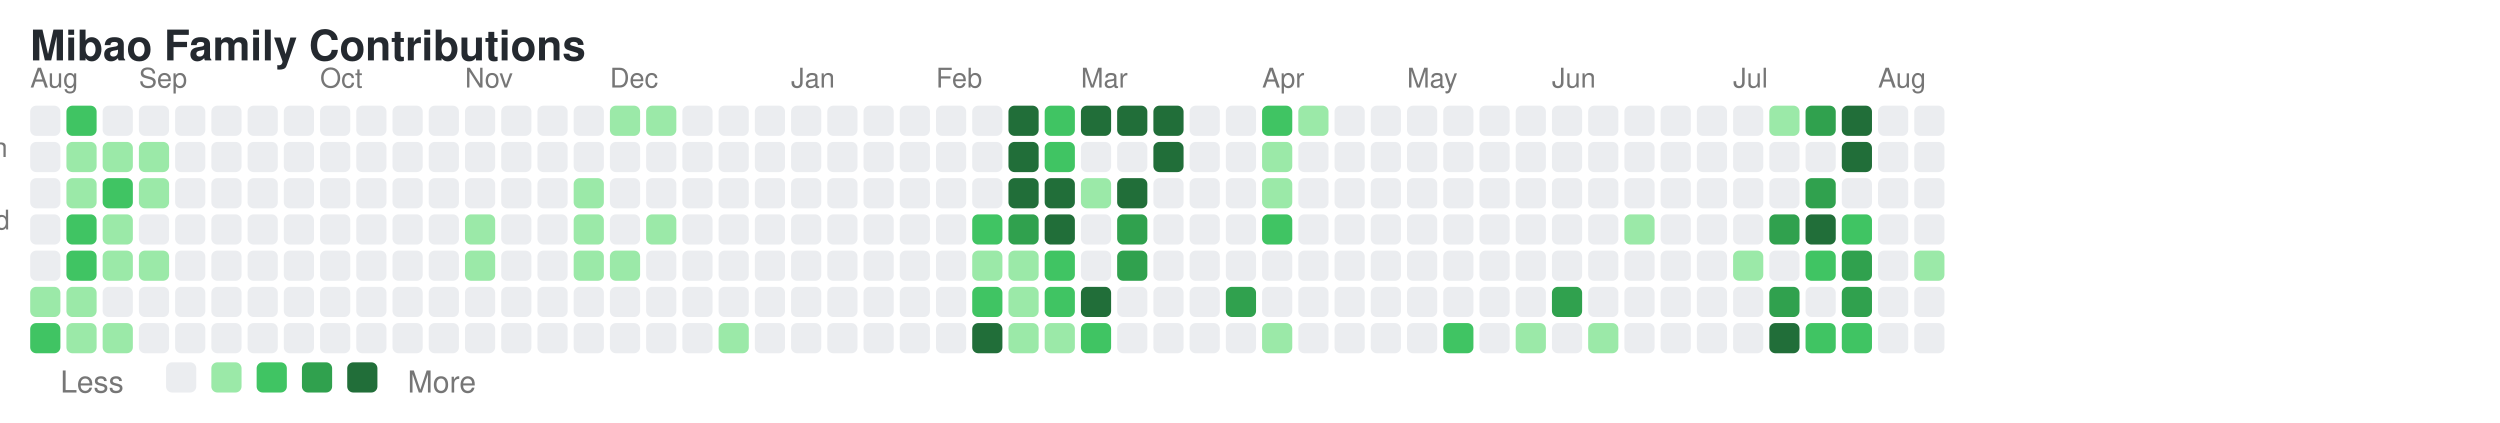
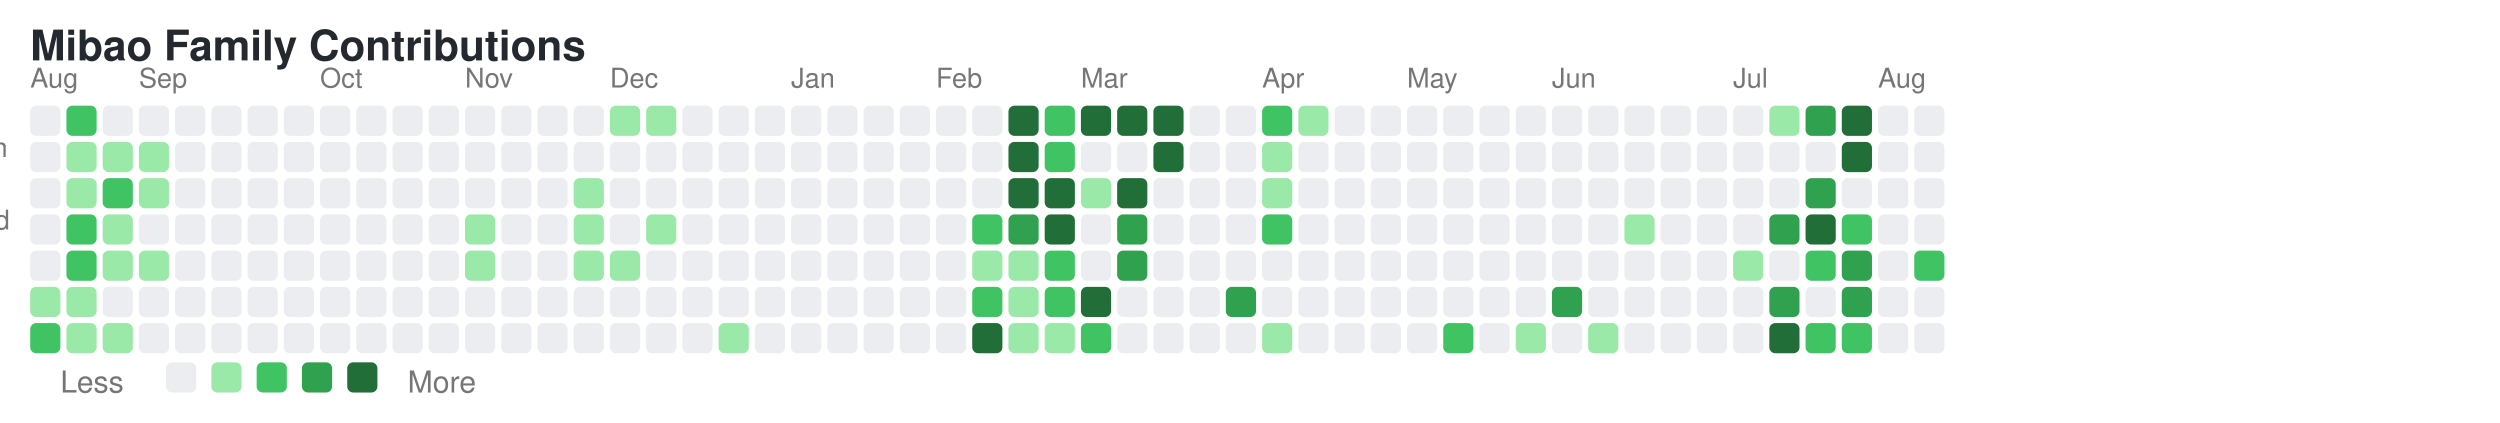
<svg xmlns="http://www.w3.org/2000/svg" width="828" height="140">
  <text x="10" y="20" font-family="-apple-system, BlinkMacSystemFont, Segoe UI, Helvetica, Arial, sans-serif" font-size="14" font-weight="600" fill="#24292f">Mibao Family Contributions</text>
  <g transform="translate(10, 35)">
    <text x="0" y="-6" font-family="-apple-system, BlinkMacSystemFont, Segoe UI, Helvetica, Arial, sans-serif" font-size="9" fill="#767676">Aug</text>
    <text x="36" y="-6" font-family="-apple-system, BlinkMacSystemFont, Segoe UI, Helvetica, Arial, sans-serif" font-size="9" fill="#767676">Sep</text>
    <text x="96" y="-6" font-family="-apple-system, BlinkMacSystemFont, Segoe UI, Helvetica, Arial, sans-serif" font-size="9" fill="#767676">Oct</text>
    <text x="144" y="-6" font-family="-apple-system, BlinkMacSystemFont, Segoe UI, Helvetica, Arial, sans-serif" font-size="9" fill="#767676">Nov</text>
    <text x="192" y="-6" font-family="-apple-system, BlinkMacSystemFont, Segoe UI, Helvetica, Arial, sans-serif" font-size="9" fill="#767676">Dec</text>
    <text x="252" y="-6" font-family="-apple-system, BlinkMacSystemFont, Segoe UI, Helvetica, Arial, sans-serif" font-size="9" fill="#767676">Jan</text>
    <text x="300" y="-6" font-family="-apple-system, BlinkMacSystemFont, Segoe UI, Helvetica, Arial, sans-serif" font-size="9" fill="#767676">Feb</text>
    <text x="348" y="-6" font-family="-apple-system, BlinkMacSystemFont, Segoe UI, Helvetica, Arial, sans-serif" font-size="9" fill="#767676">Mar</text>
    <text x="408" y="-6" font-family="-apple-system, BlinkMacSystemFont, Segoe UI, Helvetica, Arial, sans-serif" font-size="9" fill="#767676">Apr</text>
    <text x="456" y="-6" font-family="-apple-system, BlinkMacSystemFont, Segoe UI, Helvetica, Arial, sans-serif" font-size="9" fill="#767676">May</text>
    <text x="504" y="-6" font-family="-apple-system, BlinkMacSystemFont, Segoe UI, Helvetica, Arial, sans-serif" font-size="9" fill="#767676">Jun</text>
    <text x="564" y="-6" font-family="-apple-system, BlinkMacSystemFont, Segoe UI, Helvetica, Arial, sans-serif" font-size="9" fill="#767676">Jul</text>
    <text x="612" y="-6" font-family="-apple-system, BlinkMacSystemFont, Segoe UI, Helvetica, Arial, sans-serif" font-size="9" fill="#767676">Aug</text>
    <text x="-25" y="17.0" font-family="-apple-system, BlinkMacSystemFont, Segoe UI, Helvetica, Arial, sans-serif" font-size="9" fill="#767676">Mon</text>
    <text x="-25" y="41.0" font-family="-apple-system, BlinkMacSystemFont, Segoe UI, Helvetica, Arial, sans-serif" font-size="9" fill="#767676">Wed</text>
    <text x="-25" y="65.0" font-family="-apple-system, BlinkMacSystemFont, Segoe UI, Helvetica, Arial, sans-serif" font-size="9" fill="#767676">Fri</text>
    <rect x="0" y="0" width="10" height="10" fill="#ebedf0" rx="2" />
    <rect x="0" y="12" width="10" height="10" fill="#ebedf0" rx="2" />
    <rect x="0" y="24" width="10" height="10" fill="#ebedf0" rx="2" />
    <rect x="0" y="36" width="10" height="10" fill="#ebedf0" rx="2" />
    <rect x="0" y="48" width="10" height="10" fill="#ebedf0" rx="2" />
    <rect x="0" y="60" width="10" height="10" fill="#9be9a8" rx="2" />
    <rect x="0" y="72" width="10" height="10" fill="#40c463" rx="2" />
    <rect x="12" y="0" width="10" height="10" fill="#40c463" rx="2" />
    <rect x="12" y="12" width="10" height="10" fill="#9be9a8" rx="2" />
    <rect x="12" y="24" width="10" height="10" fill="#9be9a8" rx="2" />
    <rect x="12" y="36" width="10" height="10" fill="#40c463" rx="2" />
    <rect x="12" y="48" width="10" height="10" fill="#40c463" rx="2" />
    <rect x="12" y="60" width="10" height="10" fill="#9be9a8" rx="2" />
    <rect x="12" y="72" width="10" height="10" fill="#9be9a8" rx="2" />
    <rect x="24" y="0" width="10" height="10" fill="#ebedf0" rx="2" />
    <rect x="24" y="12" width="10" height="10" fill="#9be9a8" rx="2" />
    <rect x="24" y="24" width="10" height="10" fill="#40c463" rx="2" />
    <rect x="24" y="36" width="10" height="10" fill="#9be9a8" rx="2" />
    <rect x="24" y="48" width="10" height="10" fill="#9be9a8" rx="2" />
    <rect x="24" y="60" width="10" height="10" fill="#ebedf0" rx="2" />
    <rect x="24" y="72" width="10" height="10" fill="#9be9a8" rx="2" />
    <rect x="36" y="0" width="10" height="10" fill="#ebedf0" rx="2" />
    <rect x="36" y="12" width="10" height="10" fill="#9be9a8" rx="2" />
    <rect x="36" y="24" width="10" height="10" fill="#9be9a8" rx="2" />
    <rect x="36" y="36" width="10" height="10" fill="#ebedf0" rx="2" />
    <rect x="36" y="48" width="10" height="10" fill="#9be9a8" rx="2" />
    <rect x="36" y="60" width="10" height="10" fill="#ebedf0" rx="2" />
    <rect x="36" y="72" width="10" height="10" fill="#ebedf0" rx="2" />
    <rect x="48" y="0" width="10" height="10" fill="#ebedf0" rx="2" />
    <rect x="48" y="12" width="10" height="10" fill="#ebedf0" rx="2" />
    <rect x="48" y="24" width="10" height="10" fill="#ebedf0" rx="2" />
    <rect x="48" y="36" width="10" height="10" fill="#ebedf0" rx="2" />
    <rect x="48" y="48" width="10" height="10" fill="#ebedf0" rx="2" />
    <rect x="48" y="60" width="10" height="10" fill="#ebedf0" rx="2" />
    <rect x="48" y="72" width="10" height="10" fill="#ebedf0" rx="2" />
    <rect x="60" y="0" width="10" height="10" fill="#ebedf0" rx="2" />
    <rect x="60" y="12" width="10" height="10" fill="#ebedf0" rx="2" />
    <rect x="60" y="24" width="10" height="10" fill="#ebedf0" rx="2" />
    <rect x="60" y="36" width="10" height="10" fill="#ebedf0" rx="2" />
    <rect x="60" y="48" width="10" height="10" fill="#ebedf0" rx="2" />
    <rect x="60" y="60" width="10" height="10" fill="#ebedf0" rx="2" />
    <rect x="60" y="72" width="10" height="10" fill="#ebedf0" rx="2" />
    <rect x="72" y="0" width="10" height="10" fill="#ebedf0" rx="2" />
    <rect x="72" y="12" width="10" height="10" fill="#ebedf0" rx="2" />
    <rect x="72" y="24" width="10" height="10" fill="#ebedf0" rx="2" />
    <rect x="72" y="36" width="10" height="10" fill="#ebedf0" rx="2" />
    <rect x="72" y="48" width="10" height="10" fill="#ebedf0" rx="2" />
    <rect x="72" y="60" width="10" height="10" fill="#ebedf0" rx="2" />
    <rect x="72" y="72" width="10" height="10" fill="#ebedf0" rx="2" />
    <rect x="84" y="0" width="10" height="10" fill="#ebedf0" rx="2" />
    <rect x="84" y="12" width="10" height="10" fill="#ebedf0" rx="2" />
    <rect x="84" y="24" width="10" height="10" fill="#ebedf0" rx="2" />
    <rect x="84" y="36" width="10" height="10" fill="#ebedf0" rx="2" />
    <rect x="84" y="48" width="10" height="10" fill="#ebedf0" rx="2" />
    <rect x="84" y="60" width="10" height="10" fill="#ebedf0" rx="2" />
    <rect x="84" y="72" width="10" height="10" fill="#ebedf0" rx="2" />
    <rect x="96" y="0" width="10" height="10" fill="#ebedf0" rx="2" />
    <rect x="96" y="12" width="10" height="10" fill="#ebedf0" rx="2" />
    <rect x="96" y="24" width="10" height="10" fill="#ebedf0" rx="2" />
    <rect x="96" y="36" width="10" height="10" fill="#ebedf0" rx="2" />
    <rect x="96" y="48" width="10" height="10" fill="#ebedf0" rx="2" />
    <rect x="96" y="60" width="10" height="10" fill="#ebedf0" rx="2" />
    <rect x="96" y="72" width="10" height="10" fill="#ebedf0" rx="2" />
    <rect x="108" y="0" width="10" height="10" fill="#ebedf0" rx="2" />
    <rect x="108" y="12" width="10" height="10" fill="#ebedf0" rx="2" />
    <rect x="108" y="24" width="10" height="10" fill="#ebedf0" rx="2" />
    <rect x="108" y="36" width="10" height="10" fill="#ebedf0" rx="2" />
    <rect x="108" y="48" width="10" height="10" fill="#ebedf0" rx="2" />
    <rect x="108" y="60" width="10" height="10" fill="#ebedf0" rx="2" />
    <rect x="108" y="72" width="10" height="10" fill="#ebedf0" rx="2" />
    <rect x="120" y="0" width="10" height="10" fill="#ebedf0" rx="2" />
    <rect x="120" y="12" width="10" height="10" fill="#ebedf0" rx="2" />
    <rect x="120" y="24" width="10" height="10" fill="#ebedf0" rx="2" />
    <rect x="120" y="36" width="10" height="10" fill="#ebedf0" rx="2" />
    <rect x="120" y="48" width="10" height="10" fill="#ebedf0" rx="2" />
    <rect x="120" y="60" width="10" height="10" fill="#ebedf0" rx="2" />
    <rect x="120" y="72" width="10" height="10" fill="#ebedf0" rx="2" />
    <rect x="132" y="0" width="10" height="10" fill="#ebedf0" rx="2" />
    <rect x="132" y="12" width="10" height="10" fill="#ebedf0" rx="2" />
    <rect x="132" y="24" width="10" height="10" fill="#ebedf0" rx="2" />
    <rect x="132" y="36" width="10" height="10" fill="#ebedf0" rx="2" />
    <rect x="132" y="48" width="10" height="10" fill="#ebedf0" rx="2" />
    <rect x="132" y="60" width="10" height="10" fill="#ebedf0" rx="2" />
    <rect x="132" y="72" width="10" height="10" fill="#ebedf0" rx="2" />
    <rect x="144" y="0" width="10" height="10" fill="#ebedf0" rx="2" />
    <rect x="144" y="12" width="10" height="10" fill="#ebedf0" rx="2" />
    <rect x="144" y="24" width="10" height="10" fill="#ebedf0" rx="2" />
    <rect x="144" y="36" width="10" height="10" fill="#9be9a8" rx="2" />
    <rect x="144" y="48" width="10" height="10" fill="#9be9a8" rx="2" />
    <rect x="144" y="60" width="10" height="10" fill="#ebedf0" rx="2" />
    <rect x="144" y="72" width="10" height="10" fill="#ebedf0" rx="2" />
    <rect x="156" y="0" width="10" height="10" fill="#ebedf0" rx="2" />
    <rect x="156" y="12" width="10" height="10" fill="#ebedf0" rx="2" />
    <rect x="156" y="24" width="10" height="10" fill="#ebedf0" rx="2" />
    <rect x="156" y="36" width="10" height="10" fill="#ebedf0" rx="2" />
    <rect x="156" y="48" width="10" height="10" fill="#ebedf0" rx="2" />
    <rect x="156" y="60" width="10" height="10" fill="#ebedf0" rx="2" />
    <rect x="156" y="72" width="10" height="10" fill="#ebedf0" rx="2" />
    <rect x="168" y="0" width="10" height="10" fill="#ebedf0" rx="2" />
    <rect x="168" y="12" width="10" height="10" fill="#ebedf0" rx="2" />
    <rect x="168" y="24" width="10" height="10" fill="#ebedf0" rx="2" />
    <rect x="168" y="36" width="10" height="10" fill="#ebedf0" rx="2" />
    <rect x="168" y="48" width="10" height="10" fill="#ebedf0" rx="2" />
    <rect x="168" y="60" width="10" height="10" fill="#ebedf0" rx="2" />
    <rect x="168" y="72" width="10" height="10" fill="#ebedf0" rx="2" />
    <rect x="180" y="0" width="10" height="10" fill="#ebedf0" rx="2" />
    <rect x="180" y="12" width="10" height="10" fill="#ebedf0" rx="2" />
    <rect x="180" y="24" width="10" height="10" fill="#9be9a8" rx="2" />
    <rect x="180" y="36" width="10" height="10" fill="#9be9a8" rx="2" />
    <rect x="180" y="48" width="10" height="10" fill="#9be9a8" rx="2" />
    <rect x="180" y="60" width="10" height="10" fill="#ebedf0" rx="2" />
    <rect x="180" y="72" width="10" height="10" fill="#ebedf0" rx="2" />
    <rect x="192" y="0" width="10" height="10" fill="#9be9a8" rx="2" />
    <rect x="192" y="12" width="10" height="10" fill="#ebedf0" rx="2" />
    <rect x="192" y="24" width="10" height="10" fill="#ebedf0" rx="2" />
    <rect x="192" y="36" width="10" height="10" fill="#ebedf0" rx="2" />
    <rect x="192" y="48" width="10" height="10" fill="#9be9a8" rx="2" />
    <rect x="192" y="60" width="10" height="10" fill="#ebedf0" rx="2" />
    <rect x="192" y="72" width="10" height="10" fill="#ebedf0" rx="2" />
    <rect x="204" y="0" width="10" height="10" fill="#9be9a8" rx="2" />
    <rect x="204" y="12" width="10" height="10" fill="#ebedf0" rx="2" />
    <rect x="204" y="24" width="10" height="10" fill="#ebedf0" rx="2" />
    <rect x="204" y="36" width="10" height="10" fill="#9be9a8" rx="2" />
    <rect x="204" y="48" width="10" height="10" fill="#ebedf0" rx="2" />
    <rect x="204" y="60" width="10" height="10" fill="#ebedf0" rx="2" />
    <rect x="204" y="72" width="10" height="10" fill="#ebedf0" rx="2" />
    <rect x="216" y="0" width="10" height="10" fill="#ebedf0" rx="2" />
    <rect x="216" y="12" width="10" height="10" fill="#ebedf0" rx="2" />
    <rect x="216" y="24" width="10" height="10" fill="#ebedf0" rx="2" />
    <rect x="216" y="36" width="10" height="10" fill="#ebedf0" rx="2" />
    <rect x="216" y="48" width="10" height="10" fill="#ebedf0" rx="2" />
    <rect x="216" y="60" width="10" height="10" fill="#ebedf0" rx="2" />
    <rect x="216" y="72" width="10" height="10" fill="#ebedf0" rx="2" />
    <rect x="228" y="0" width="10" height="10" fill="#ebedf0" rx="2" />
    <rect x="228" y="12" width="10" height="10" fill="#ebedf0" rx="2" />
    <rect x="228" y="24" width="10" height="10" fill="#ebedf0" rx="2" />
    <rect x="228" y="36" width="10" height="10" fill="#ebedf0" rx="2" />
    <rect x="228" y="48" width="10" height="10" fill="#ebedf0" rx="2" />
    <rect x="228" y="60" width="10" height="10" fill="#ebedf0" rx="2" />
    <rect x="228" y="72" width="10" height="10" fill="#9be9a8" rx="2" />
    <rect x="240" y="0" width="10" height="10" fill="#ebedf0" rx="2" />
    <rect x="240" y="12" width="10" height="10" fill="#ebedf0" rx="2" />
    <rect x="240" y="24" width="10" height="10" fill="#ebedf0" rx="2" />
    <rect x="240" y="36" width="10" height="10" fill="#ebedf0" rx="2" />
    <rect x="240" y="48" width="10" height="10" fill="#ebedf0" rx="2" />
    <rect x="240" y="60" width="10" height="10" fill="#ebedf0" rx="2" />
    <rect x="240" y="72" width="10" height="10" fill="#ebedf0" rx="2" />
    <rect x="252" y="0" width="10" height="10" fill="#ebedf0" rx="2" />
    <rect x="252" y="12" width="10" height="10" fill="#ebedf0" rx="2" />
    <rect x="252" y="24" width="10" height="10" fill="#ebedf0" rx="2" />
    <rect x="252" y="36" width="10" height="10" fill="#ebedf0" rx="2" />
    <rect x="252" y="48" width="10" height="10" fill="#ebedf0" rx="2" />
    <rect x="252" y="60" width="10" height="10" fill="#ebedf0" rx="2" />
    <rect x="252" y="72" width="10" height="10" fill="#ebedf0" rx="2" />
    <rect x="264" y="0" width="10" height="10" fill="#ebedf0" rx="2" />
    <rect x="264" y="12" width="10" height="10" fill="#ebedf0" rx="2" />
    <rect x="264" y="24" width="10" height="10" fill="#ebedf0" rx="2" />
    <rect x="264" y="36" width="10" height="10" fill="#ebedf0" rx="2" />
    <rect x="264" y="48" width="10" height="10" fill="#ebedf0" rx="2" />
    <rect x="264" y="60" width="10" height="10" fill="#ebedf0" rx="2" />
    <rect x="264" y="72" width="10" height="10" fill="#ebedf0" rx="2" />
    <rect x="276" y="0" width="10" height="10" fill="#ebedf0" rx="2" />
    <rect x="276" y="12" width="10" height="10" fill="#ebedf0" rx="2" />
    <rect x="276" y="24" width="10" height="10" fill="#ebedf0" rx="2" />
    <rect x="276" y="36" width="10" height="10" fill="#ebedf0" rx="2" />
    <rect x="276" y="48" width="10" height="10" fill="#ebedf0" rx="2" />
    <rect x="276" y="60" width="10" height="10" fill="#ebedf0" rx="2" />
    <rect x="276" y="72" width="10" height="10" fill="#ebedf0" rx="2" />
    <rect x="288" y="0" width="10" height="10" fill="#ebedf0" rx="2" />
    <rect x="288" y="12" width="10" height="10" fill="#ebedf0" rx="2" />
    <rect x="288" y="24" width="10" height="10" fill="#ebedf0" rx="2" />
    <rect x="288" y="36" width="10" height="10" fill="#ebedf0" rx="2" />
    <rect x="288" y="48" width="10" height="10" fill="#ebedf0" rx="2" />
    <rect x="288" y="60" width="10" height="10" fill="#ebedf0" rx="2" />
    <rect x="288" y="72" width="10" height="10" fill="#ebedf0" rx="2" />
    <rect x="300" y="0" width="10" height="10" fill="#ebedf0" rx="2" />
    <rect x="300" y="12" width="10" height="10" fill="#ebedf0" rx="2" />
    <rect x="300" y="24" width="10" height="10" fill="#ebedf0" rx="2" />
    <rect x="300" y="36" width="10" height="10" fill="#ebedf0" rx="2" />
    <rect x="300" y="48" width="10" height="10" fill="#ebedf0" rx="2" />
    <rect x="300" y="60" width="10" height="10" fill="#ebedf0" rx="2" />
    <rect x="300" y="72" width="10" height="10" fill="#ebedf0" rx="2" />
    <rect x="312" y="0" width="10" height="10" fill="#ebedf0" rx="2" />
    <rect x="312" y="12" width="10" height="10" fill="#ebedf0" rx="2" />
    <rect x="312" y="24" width="10" height="10" fill="#ebedf0" rx="2" />
    <rect x="312" y="36" width="10" height="10" fill="#40c463" rx="2" />
    <rect x="312" y="48" width="10" height="10" fill="#9be9a8" rx="2" />
    <rect x="312" y="60" width="10" height="10" fill="#40c463" rx="2" />
    <rect x="312" y="72" width="10" height="10" fill="#216e39" rx="2" />
    <rect x="324" y="0" width="10" height="10" fill="#216e39" rx="2" />
    <rect x="324" y="12" width="10" height="10" fill="#216e39" rx="2" />
    <rect x="324" y="24" width="10" height="10" fill="#216e39" rx="2" />
    <rect x="324" y="36" width="10" height="10" fill="#30a14e" rx="2" />
    <rect x="324" y="48" width="10" height="10" fill="#9be9a8" rx="2" />
    <rect x="324" y="60" width="10" height="10" fill="#9be9a8" rx="2" />
    <rect x="324" y="72" width="10" height="10" fill="#9be9a8" rx="2" />
    <rect x="336" y="0" width="10" height="10" fill="#40c463" rx="2" />
    <rect x="336" y="12" width="10" height="10" fill="#40c463" rx="2" />
    <rect x="336" y="24" width="10" height="10" fill="#216e39" rx="2" />
    <rect x="336" y="36" width="10" height="10" fill="#216e39" rx="2" />
    <rect x="336" y="48" width="10" height="10" fill="#40c463" rx="2" />
    <rect x="336" y="60" width="10" height="10" fill="#40c463" rx="2" />
    <rect x="336" y="72" width="10" height="10" fill="#9be9a8" rx="2" />
    <rect x="348" y="0" width="10" height="10" fill="#216e39" rx="2" />
    <rect x="348" y="12" width="10" height="10" fill="#ebedf0" rx="2" />
    <rect x="348" y="24" width="10" height="10" fill="#9be9a8" rx="2" />
    <rect x="348" y="36" width="10" height="10" fill="#ebedf0" rx="2" />
    <rect x="348" y="48" width="10" height="10" fill="#ebedf0" rx="2" />
    <rect x="348" y="60" width="10" height="10" fill="#216e39" rx="2" />
    <rect x="348" y="72" width="10" height="10" fill="#40c463" rx="2" />
    <rect x="360" y="0" width="10" height="10" fill="#216e39" rx="2" />
    <rect x="360" y="12" width="10" height="10" fill="#ebedf0" rx="2" />
    <rect x="360" y="24" width="10" height="10" fill="#216e39" rx="2" />
    <rect x="360" y="36" width="10" height="10" fill="#30a14e" rx="2" />
    <rect x="360" y="48" width="10" height="10" fill="#30a14e" rx="2" />
    <rect x="360" y="60" width="10" height="10" fill="#ebedf0" rx="2" />
    <rect x="360" y="72" width="10" height="10" fill="#ebedf0" rx="2" />
    <rect x="372" y="0" width="10" height="10" fill="#216e39" rx="2" />
    <rect x="372" y="12" width="10" height="10" fill="#216e39" rx="2" />
    <rect x="372" y="24" width="10" height="10" fill="#ebedf0" rx="2" />
    <rect x="372" y="36" width="10" height="10" fill="#ebedf0" rx="2" />
    <rect x="372" y="48" width="10" height="10" fill="#ebedf0" rx="2" />
    <rect x="372" y="60" width="10" height="10" fill="#ebedf0" rx="2" />
    <rect x="372" y="72" width="10" height="10" fill="#ebedf0" rx="2" />
    <rect x="384" y="0" width="10" height="10" fill="#ebedf0" rx="2" />
    <rect x="384" y="12" width="10" height="10" fill="#ebedf0" rx="2" />
    <rect x="384" y="24" width="10" height="10" fill="#ebedf0" rx="2" />
    <rect x="384" y="36" width="10" height="10" fill="#ebedf0" rx="2" />
    <rect x="384" y="48" width="10" height="10" fill="#ebedf0" rx="2" />
    <rect x="384" y="60" width="10" height="10" fill="#ebedf0" rx="2" />
    <rect x="384" y="72" width="10" height="10" fill="#ebedf0" rx="2" />
    <rect x="396" y="0" width="10" height="10" fill="#ebedf0" rx="2" />
    <rect x="396" y="12" width="10" height="10" fill="#ebedf0" rx="2" />
    <rect x="396" y="24" width="10" height="10" fill="#ebedf0" rx="2" />
    <rect x="396" y="36" width="10" height="10" fill="#ebedf0" rx="2" />
    <rect x="396" y="48" width="10" height="10" fill="#ebedf0" rx="2" />
    <rect x="396" y="60" width="10" height="10" fill="#30a14e" rx="2" />
    <rect x="396" y="72" width="10" height="10" fill="#ebedf0" rx="2" />
    <rect x="408" y="0" width="10" height="10" fill="#40c463" rx="2" />
    <rect x="408" y="12" width="10" height="10" fill="#9be9a8" rx="2" />
    <rect x="408" y="24" width="10" height="10" fill="#9be9a8" rx="2" />
    <rect x="408" y="36" width="10" height="10" fill="#40c463" rx="2" />
    <rect x="408" y="48" width="10" height="10" fill="#ebedf0" rx="2" />
    <rect x="408" y="60" width="10" height="10" fill="#ebedf0" rx="2" />
    <rect x="408" y="72" width="10" height="10" fill="#9be9a8" rx="2" />
    <rect x="420" y="0" width="10" height="10" fill="#9be9a8" rx="2" />
    <rect x="420" y="12" width="10" height="10" fill="#ebedf0" rx="2" />
    <rect x="420" y="24" width="10" height="10" fill="#ebedf0" rx="2" />
    <rect x="420" y="36" width="10" height="10" fill="#ebedf0" rx="2" />
    <rect x="420" y="48" width="10" height="10" fill="#ebedf0" rx="2" />
    <rect x="420" y="60" width="10" height="10" fill="#ebedf0" rx="2" />
    <rect x="420" y="72" width="10" height="10" fill="#ebedf0" rx="2" />
    <rect x="432" y="0" width="10" height="10" fill="#ebedf0" rx="2" />
    <rect x="432" y="12" width="10" height="10" fill="#ebedf0" rx="2" />
    <rect x="432" y="24" width="10" height="10" fill="#ebedf0" rx="2" />
    <rect x="432" y="36" width="10" height="10" fill="#ebedf0" rx="2" />
    <rect x="432" y="48" width="10" height="10" fill="#ebedf0" rx="2" />
    <rect x="432" y="60" width="10" height="10" fill="#ebedf0" rx="2" />
    <rect x="432" y="72" width="10" height="10" fill="#ebedf0" rx="2" />
    <rect x="444" y="0" width="10" height="10" fill="#ebedf0" rx="2" />
    <rect x="444" y="12" width="10" height="10" fill="#ebedf0" rx="2" />
    <rect x="444" y="24" width="10" height="10" fill="#ebedf0" rx="2" />
    <rect x="444" y="36" width="10" height="10" fill="#ebedf0" rx="2" />
    <rect x="444" y="48" width="10" height="10" fill="#ebedf0" rx="2" />
    <rect x="444" y="60" width="10" height="10" fill="#ebedf0" rx="2" />
    <rect x="444" y="72" width="10" height="10" fill="#ebedf0" rx="2" />
    <rect x="456" y="0" width="10" height="10" fill="#ebedf0" rx="2" />
    <rect x="456" y="12" width="10" height="10" fill="#ebedf0" rx="2" />
    <rect x="456" y="24" width="10" height="10" fill="#ebedf0" rx="2" />
    <rect x="456" y="36" width="10" height="10" fill="#ebedf0" rx="2" />
    <rect x="456" y="48" width="10" height="10" fill="#ebedf0" rx="2" />
    <rect x="456" y="60" width="10" height="10" fill="#ebedf0" rx="2" />
    <rect x="456" y="72" width="10" height="10" fill="#ebedf0" rx="2" />
    <rect x="468" y="0" width="10" height="10" fill="#ebedf0" rx="2" />
    <rect x="468" y="12" width="10" height="10" fill="#ebedf0" rx="2" />
    <rect x="468" y="24" width="10" height="10" fill="#ebedf0" rx="2" />
    <rect x="468" y="36" width="10" height="10" fill="#ebedf0" rx="2" />
    <rect x="468" y="48" width="10" height="10" fill="#ebedf0" rx="2" />
    <rect x="468" y="60" width="10" height="10" fill="#ebedf0" rx="2" />
    <rect x="468" y="72" width="10" height="10" fill="#40c463" rx="2" />
    <rect x="480" y="0" width="10" height="10" fill="#ebedf0" rx="2" />
    <rect x="480" y="12" width="10" height="10" fill="#ebedf0" rx="2" />
    <rect x="480" y="24" width="10" height="10" fill="#ebedf0" rx="2" />
    <rect x="480" y="36" width="10" height="10" fill="#ebedf0" rx="2" />
    <rect x="480" y="48" width="10" height="10" fill="#ebedf0" rx="2" />
    <rect x="480" y="60" width="10" height="10" fill="#ebedf0" rx="2" />
    <rect x="480" y="72" width="10" height="10" fill="#ebedf0" rx="2" />
    <rect x="492" y="0" width="10" height="10" fill="#ebedf0" rx="2" />
    <rect x="492" y="12" width="10" height="10" fill="#ebedf0" rx="2" />
    <rect x="492" y="24" width="10" height="10" fill="#ebedf0" rx="2" />
    <rect x="492" y="36" width="10" height="10" fill="#ebedf0" rx="2" />
    <rect x="492" y="48" width="10" height="10" fill="#ebedf0" rx="2" />
    <rect x="492" y="60" width="10" height="10" fill="#ebedf0" rx="2" />
    <rect x="492" y="72" width="10" height="10" fill="#9be9a8" rx="2" />
    <rect x="504" y="0" width="10" height="10" fill="#ebedf0" rx="2" />
    <rect x="504" y="12" width="10" height="10" fill="#ebedf0" rx="2" />
    <rect x="504" y="24" width="10" height="10" fill="#ebedf0" rx="2" />
    <rect x="504" y="36" width="10" height="10" fill="#ebedf0" rx="2" />
    <rect x="504" y="48" width="10" height="10" fill="#ebedf0" rx="2" />
    <rect x="504" y="60" width="10" height="10" fill="#30a14e" rx="2" />
    <rect x="504" y="72" width="10" height="10" fill="#ebedf0" rx="2" />
    <rect x="516" y="0" width="10" height="10" fill="#ebedf0" rx="2" />
    <rect x="516" y="12" width="10" height="10" fill="#ebedf0" rx="2" />
    <rect x="516" y="24" width="10" height="10" fill="#ebedf0" rx="2" />
    <rect x="516" y="36" width="10" height="10" fill="#ebedf0" rx="2" />
    <rect x="516" y="48" width="10" height="10" fill="#ebedf0" rx="2" />
    <rect x="516" y="60" width="10" height="10" fill="#ebedf0" rx="2" />
    <rect x="516" y="72" width="10" height="10" fill="#9be9a8" rx="2" />
    <rect x="528" y="0" width="10" height="10" fill="#ebedf0" rx="2" />
    <rect x="528" y="12" width="10" height="10" fill="#ebedf0" rx="2" />
    <rect x="528" y="24" width="10" height="10" fill="#ebedf0" rx="2" />
    <rect x="528" y="36" width="10" height="10" fill="#9be9a8" rx="2" />
    <rect x="528" y="48" width="10" height="10" fill="#ebedf0" rx="2" />
    <rect x="528" y="60" width="10" height="10" fill="#ebedf0" rx="2" />
    <rect x="528" y="72" width="10" height="10" fill="#ebedf0" rx="2" />
    <rect x="540" y="0" width="10" height="10" fill="#ebedf0" rx="2" />
    <rect x="540" y="12" width="10" height="10" fill="#ebedf0" rx="2" />
    <rect x="540" y="24" width="10" height="10" fill="#ebedf0" rx="2" />
    <rect x="540" y="36" width="10" height="10" fill="#ebedf0" rx="2" />
    <rect x="540" y="48" width="10" height="10" fill="#ebedf0" rx="2" />
    <rect x="540" y="60" width="10" height="10" fill="#ebedf0" rx="2" />
    <rect x="540" y="72" width="10" height="10" fill="#ebedf0" rx="2" />
    <rect x="552" y="0" width="10" height="10" fill="#ebedf0" rx="2" />
    <rect x="552" y="12" width="10" height="10" fill="#ebedf0" rx="2" />
    <rect x="552" y="24" width="10" height="10" fill="#ebedf0" rx="2" />
    <rect x="552" y="36" width="10" height="10" fill="#ebedf0" rx="2" />
    <rect x="552" y="48" width="10" height="10" fill="#ebedf0" rx="2" />
    <rect x="552" y="60" width="10" height="10" fill="#ebedf0" rx="2" />
    <rect x="552" y="72" width="10" height="10" fill="#ebedf0" rx="2" />
    <rect x="564" y="0" width="10" height="10" fill="#ebedf0" rx="2" />
    <rect x="564" y="12" width="10" height="10" fill="#ebedf0" rx="2" />
    <rect x="564" y="24" width="10" height="10" fill="#ebedf0" rx="2" />
    <rect x="564" y="36" width="10" height="10" fill="#ebedf0" rx="2" />
    <rect x="564" y="48" width="10" height="10" fill="#9be9a8" rx="2" />
    <rect x="564" y="60" width="10" height="10" fill="#ebedf0" rx="2" />
    <rect x="564" y="72" width="10" height="10" fill="#ebedf0" rx="2" />
    <rect x="576" y="0" width="10" height="10" fill="#9be9a8" rx="2" />
    <rect x="576" y="12" width="10" height="10" fill="#ebedf0" rx="2" />
    <rect x="576" y="24" width="10" height="10" fill="#ebedf0" rx="2" />
    <rect x="576" y="36" width="10" height="10" fill="#30a14e" rx="2" />
    <rect x="576" y="48" width="10" height="10" fill="#ebedf0" rx="2" />
    <rect x="576" y="60" width="10" height="10" fill="#30a14e" rx="2" />
    <rect x="576" y="72" width="10" height="10" fill="#216e39" rx="2" />
    <rect x="588" y="0" width="10" height="10" fill="#30a14e" rx="2" />
    <rect x="588" y="12" width="10" height="10" fill="#ebedf0" rx="2" />
    <rect x="588" y="24" width="10" height="10" fill="#30a14e" rx="2" />
    <rect x="588" y="36" width="10" height="10" fill="#216e39" rx="2" />
    <rect x="588" y="48" width="10" height="10" fill="#40c463" rx="2" />
    <rect x="588" y="60" width="10" height="10" fill="#ebedf0" rx="2" />
    <rect x="588" y="72" width="10" height="10" fill="#40c463" rx="2" />
    <rect x="600" y="0" width="10" height="10" fill="#216e39" rx="2" />
    <rect x="600" y="12" width="10" height="10" fill="#216e39" rx="2" />
    <rect x="600" y="24" width="10" height="10" fill="#ebedf0" rx="2" />
    <rect x="600" y="36" width="10" height="10" fill="#40c463" rx="2" />
    <rect x="600" y="48" width="10" height="10" fill="#30a14e" rx="2" />
    <rect x="600" y="60" width="10" height="10" fill="#30a14e" rx="2" />
    <rect x="600" y="72" width="10" height="10" fill="#40c463" rx="2" />
    <rect x="612" y="0" width="10" height="10" fill="#ebedf0" rx="2" />
    <rect x="612" y="12" width="10" height="10" fill="#ebedf0" rx="2" />
    <rect x="612" y="24" width="10" height="10" fill="#ebedf0" rx="2" />
    <rect x="612" y="36" width="10" height="10" fill="#ebedf0" rx="2" />
    <rect x="612" y="48" width="10" height="10" fill="#ebedf0" rx="2" />
    <rect x="612" y="60" width="10" height="10" fill="#ebedf0" rx="2" />
    <rect x="612" y="72" width="10" height="10" fill="#ebedf0" rx="2" />
    <rect x="624" y="0" width="10" height="10" fill="#ebedf0" rx="2" />
    <rect x="624" y="12" width="10" height="10" fill="#ebedf0" rx="2" />
    <rect x="624" y="24" width="10" height="10" fill="#ebedf0" rx="2" />
    <rect x="624" y="36" width="10" height="10" fill="#ebedf0" rx="2" />
-     <rect x="624" y="48" width="10" height="10" fill="#9be9a8" rx="2" />
+     <rect x="624" y="48" width="10" height="10" fill="#40c463" rx="2" />
    <rect x="624" y="60" width="10" height="10" fill="#ebedf0" rx="2" />
    <rect x="624" y="72" width="10" height="10" fill="#ebedf0" rx="2" />
    <text x="10" y="95" font-family="-apple-system, BlinkMacSystemFont, Segoe UI, Helvetica, Arial, sans-serif" font-size="10" fill="#767676">Less</text>
    <rect x="45" y="85" width="10" height="10" fill="#ebedf0" rx="2" />
    <rect x="60" y="85" width="10" height="10" fill="#9be9a8" rx="2" />
    <rect x="75" y="85" width="10" height="10" fill="#40c463" rx="2" />
    <rect x="90" y="85" width="10" height="10" fill="#30a14e" rx="2" />
    <rect x="105" y="85" width="10" height="10" fill="#216e39" rx="2" />
    <text x="125" y="95" font-family="-apple-system, BlinkMacSystemFont, Segoe UI, Helvetica, Arial, sans-serif" font-size="10" fill="#767676">More</text>
  </g>
</svg>
